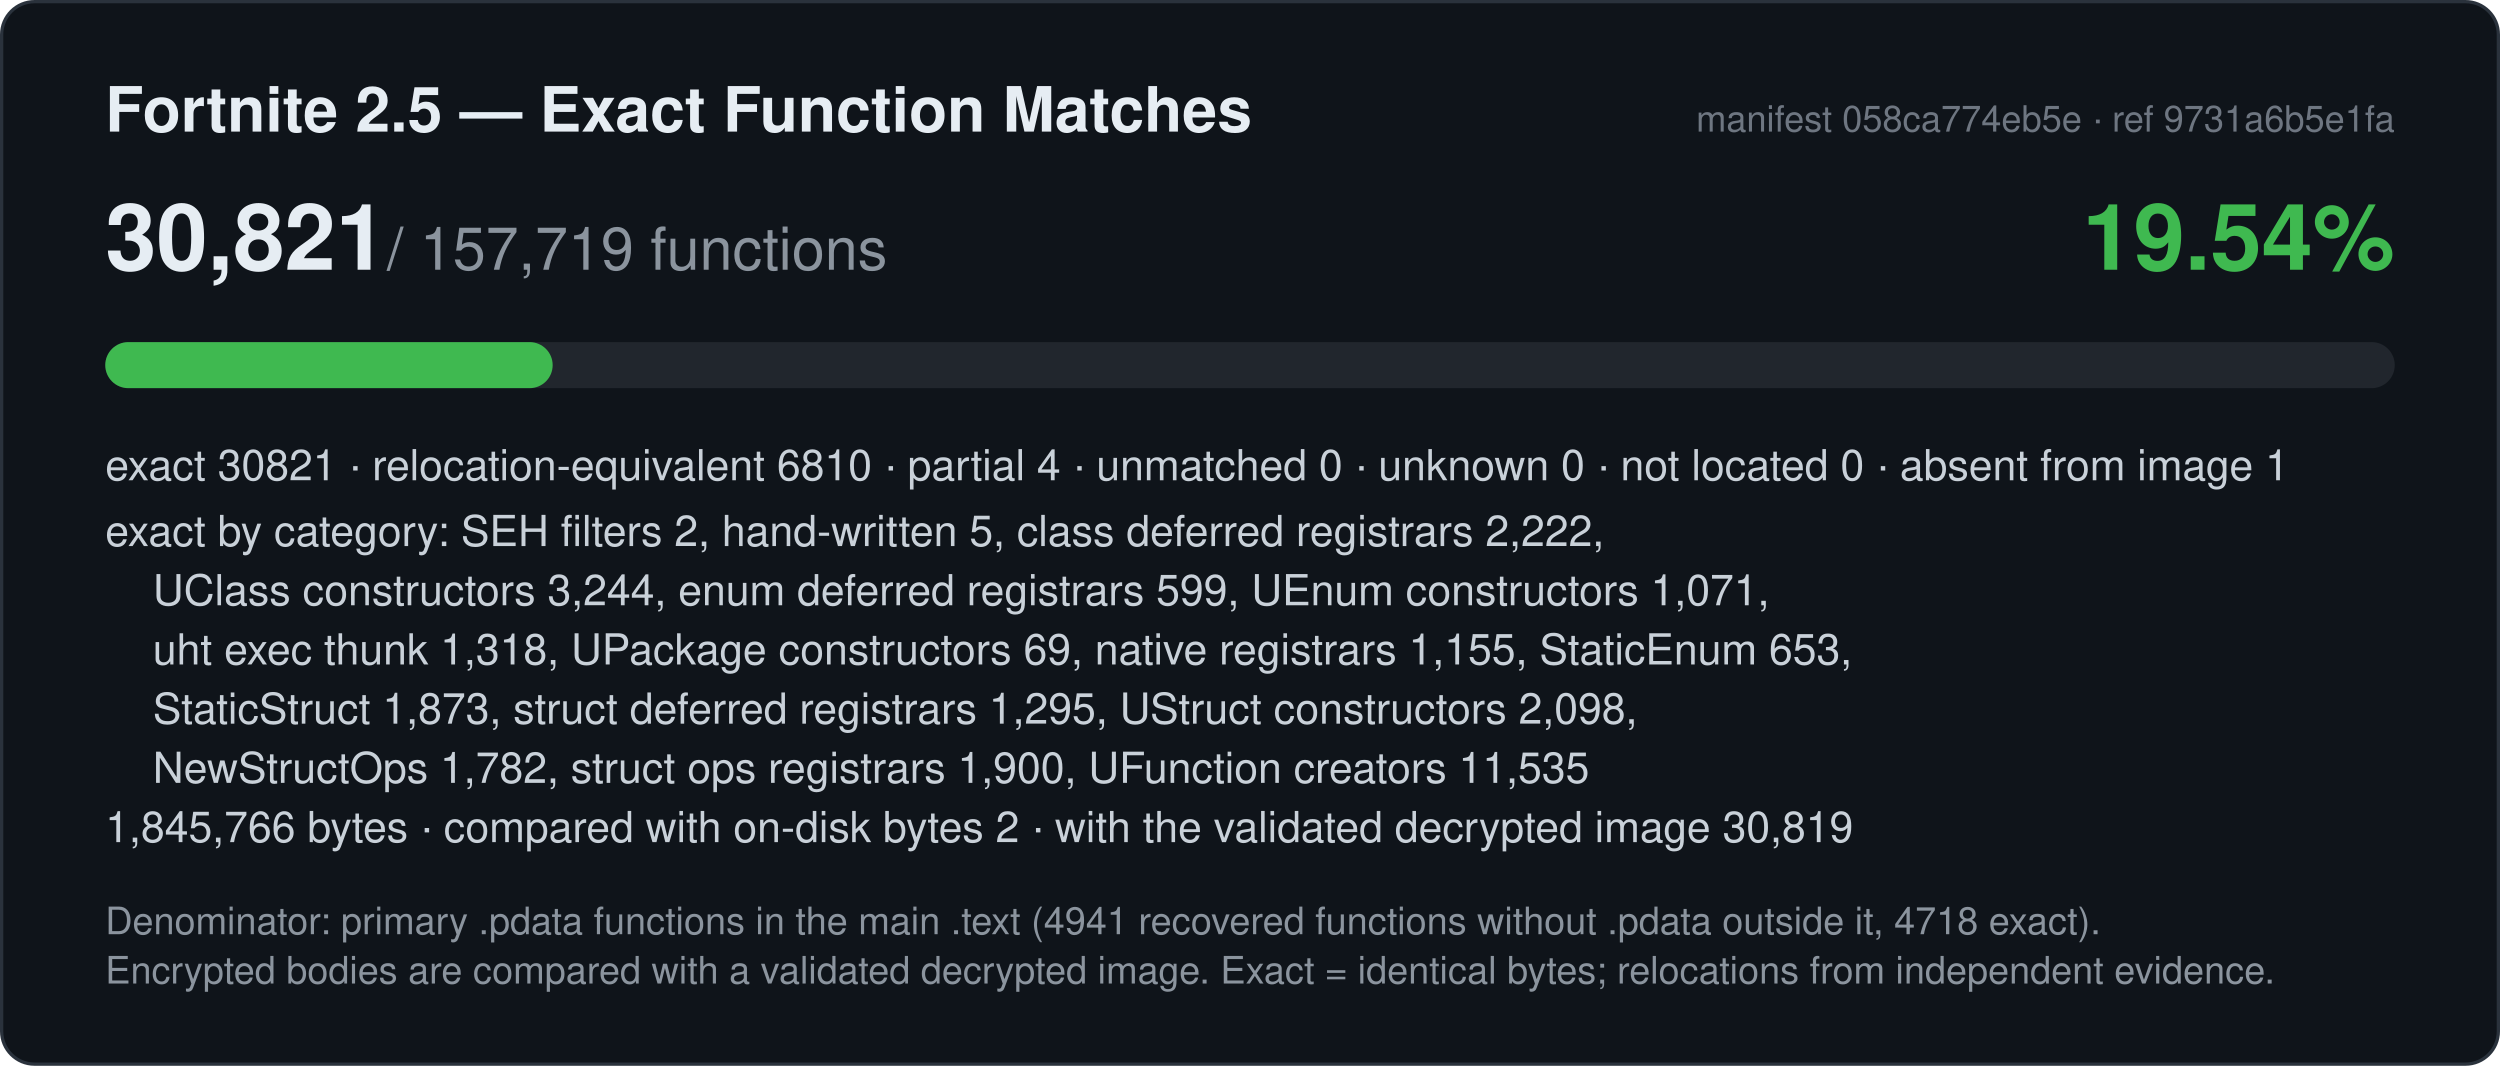
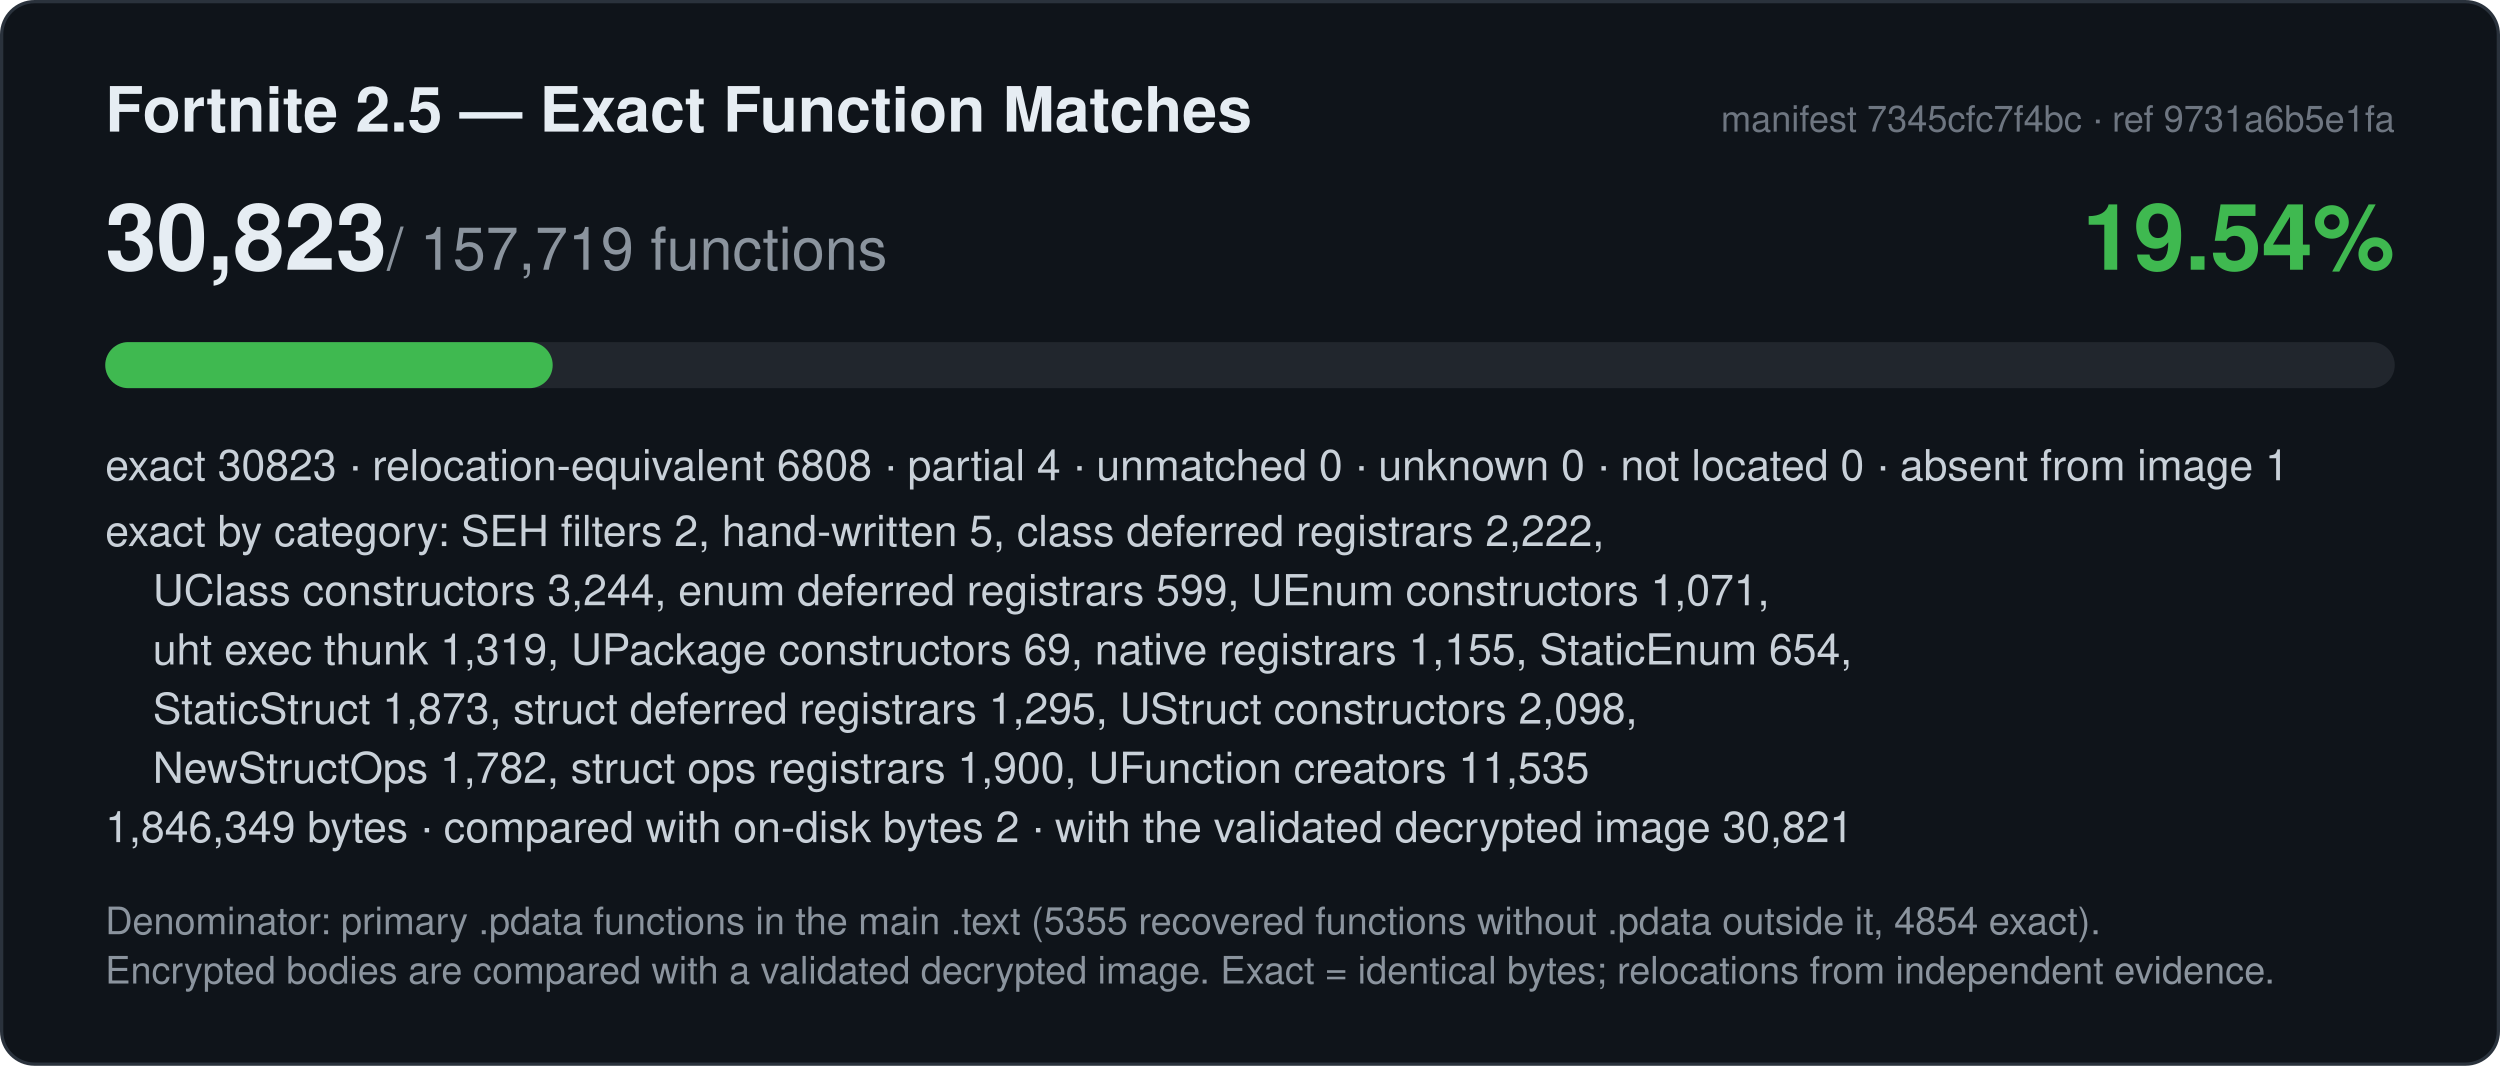
<svg xmlns="http://www.w3.org/2000/svg" width="760" height="324" viewBox="0 0 760 324" role="img" aria-labelledby="t d">
  <rect x="0.5" y="0.5" width="759" height="323" rx="10" fill="#0f141a" stroke="#2a323c" />
  <text x="32" y="40" font-family="Segoe UI, -apple-system, Helvetica, Arial, sans-serif" font-size="19" font-weight="600" fill="#e6edf3">Fortnite 2.5 — Exact Function Matches</text>
-   <text x="32" y="82" font-family="Segoe UI, -apple-system, Helvetica, Arial, sans-serif" font-size="28" font-weight="700" fill="#e6edf3">30,821<tspan font-size="18" font-weight="400" fill="#8b949e"> / 157,719 functions</tspan>
+   <text x="32" y="82" font-family="Segoe UI, -apple-system, Helvetica, Arial, sans-serif" font-size="28" font-weight="700" fill="#e6edf3">30,823<tspan font-size="18" font-weight="400" fill="#8b949e"> / 157,719 functions</tspan>
  </text>
  <text x="728" y="82" text-anchor="end" font-family="Segoe UI, -apple-system, Helvetica, Arial, sans-serif" font-size="28" font-weight="700" fill="#3fb950">19.54%</text>
  <rect x="32" y="104" width="696" height="14" rx="7" fill="#21262d" />
-   <rect x="32" y="104" width="136.010" height="14" rx="7.000" fill="#3fb950" />
-   <text x="32" y="146" font-family="Segoe UI, -apple-system, Helvetica, Arial, sans-serif" font-size="13" fill="#c9d1d9">exact 30821 · relocation-equivalent 6810 · partial 4 · unmatched 0 · unknown 0 · not located 0 · absent from image 1</text>
+   <rect x="32" y="104" width="136.019" height="14" rx="7.000" fill="#3fb950" />
+   <text x="32" y="146" font-family="Segoe UI, -apple-system, Helvetica, Arial, sans-serif" font-size="13" fill="#c9d1d9">exact 30823 · relocation-equivalent 6808 · partial 4 · unmatched 0 · unknown 0 · not located 0 · absent from image 1</text>
  <text x="32" y="166" font-family="Segoe UI, -apple-system, Helvetica, Arial, sans-serif" font-size="13" fill="#c9d1d9" xml:space="preserve">exact by category: SEH filters 2, hand-written 5, class deferred registrars 2,222,</text>
  <text x="32" y="184" font-family="Segoe UI, -apple-system, Helvetica, Arial, sans-serif" font-size="13" fill="#c9d1d9" xml:space="preserve">    UClass constructors 3,244, enum deferred registrars 599, UEnum constructors 1,071,</text>
-   <text x="32" y="202" font-family="Segoe UI, -apple-system, Helvetica, Arial, sans-serif" font-size="13" fill="#c9d1d9" xml:space="preserve">    uht exec thunk 1,318, UPackage constructors 69, native registrars 1,155, StaticEnum 653,</text>
+   <text x="32" y="202" font-family="Segoe UI, -apple-system, Helvetica, Arial, sans-serif" font-size="13" fill="#c9d1d9" xml:space="preserve">    uht exec thunk 1,319, UPackage constructors 69, native registrars 1,155, StaticEnum 654,</text>
  <text x="32" y="220" font-family="Segoe UI, -apple-system, Helvetica, Arial, sans-serif" font-size="13" fill="#c9d1d9" xml:space="preserve">    StaticStruct 1,873, struct deferred registrars 1,295, UStruct constructors 2,098,</text>
  <text x="32" y="238" font-family="Segoe UI, -apple-system, Helvetica, Arial, sans-serif" font-size="13" fill="#c9d1d9" xml:space="preserve">    NewStructOps 1,782, struct ops registrars 1,900, UFunction creators 11,535</text>
-   <text x="32" y="256" font-family="Segoe UI, -apple-system, Helvetica, Arial, sans-serif" font-size="13" fill="#c9d1d9">1,845,766 bytes · compared with on-disk bytes 2 · with the validated decrypted image 30,819</text>
-   <text x="32" y="284" font-family="Segoe UI, -apple-system, Helvetica, Arial, sans-serif" font-size="11.5" fill="#8b949e">Denominator: primary .pdata functions in the main .text (4941 recovered functions without .pdata outside it, 4718 exact).</text>
+   <text x="32" y="256" font-family="Segoe UI, -apple-system, Helvetica, Arial, sans-serif" font-size="13" fill="#c9d1d9">1,846,349 bytes · compared with on-disk bytes 2 · with the validated decrypted image 30,821</text>
+   <text x="32" y="284" font-family="Segoe UI, -apple-system, Helvetica, Arial, sans-serif" font-size="11.5" fill="#8b949e">Denominator: primary .pdata functions in the main .text (5355 recovered functions without .pdata outside it, 4854 exact).</text>
  <text x="32" y="299" font-family="Segoe UI, -apple-system, Helvetica, Arial, sans-serif" font-size="11.5" fill="#8b949e">Encrypted bodies are compared with a validated decrypted image. Exact = identical bytes; relocations from independent evidence.</text>
-   <text x="728" y="40" text-anchor="end" font-family="Segoe UI, -apple-system, Helvetica, Arial, sans-serif" font-size="11" fill="#6e7681">manifest 058ca774eb5e · ref 9731a6b5e1fa</text>
+   <text x="728" y="40" text-anchor="end" font-family="Segoe UI, -apple-system, Helvetica, Arial, sans-serif" font-size="11" fill="#6e7681">manifest 7345cfc7f4bc · ref 9731a6b5e1fa</text>
</svg>
